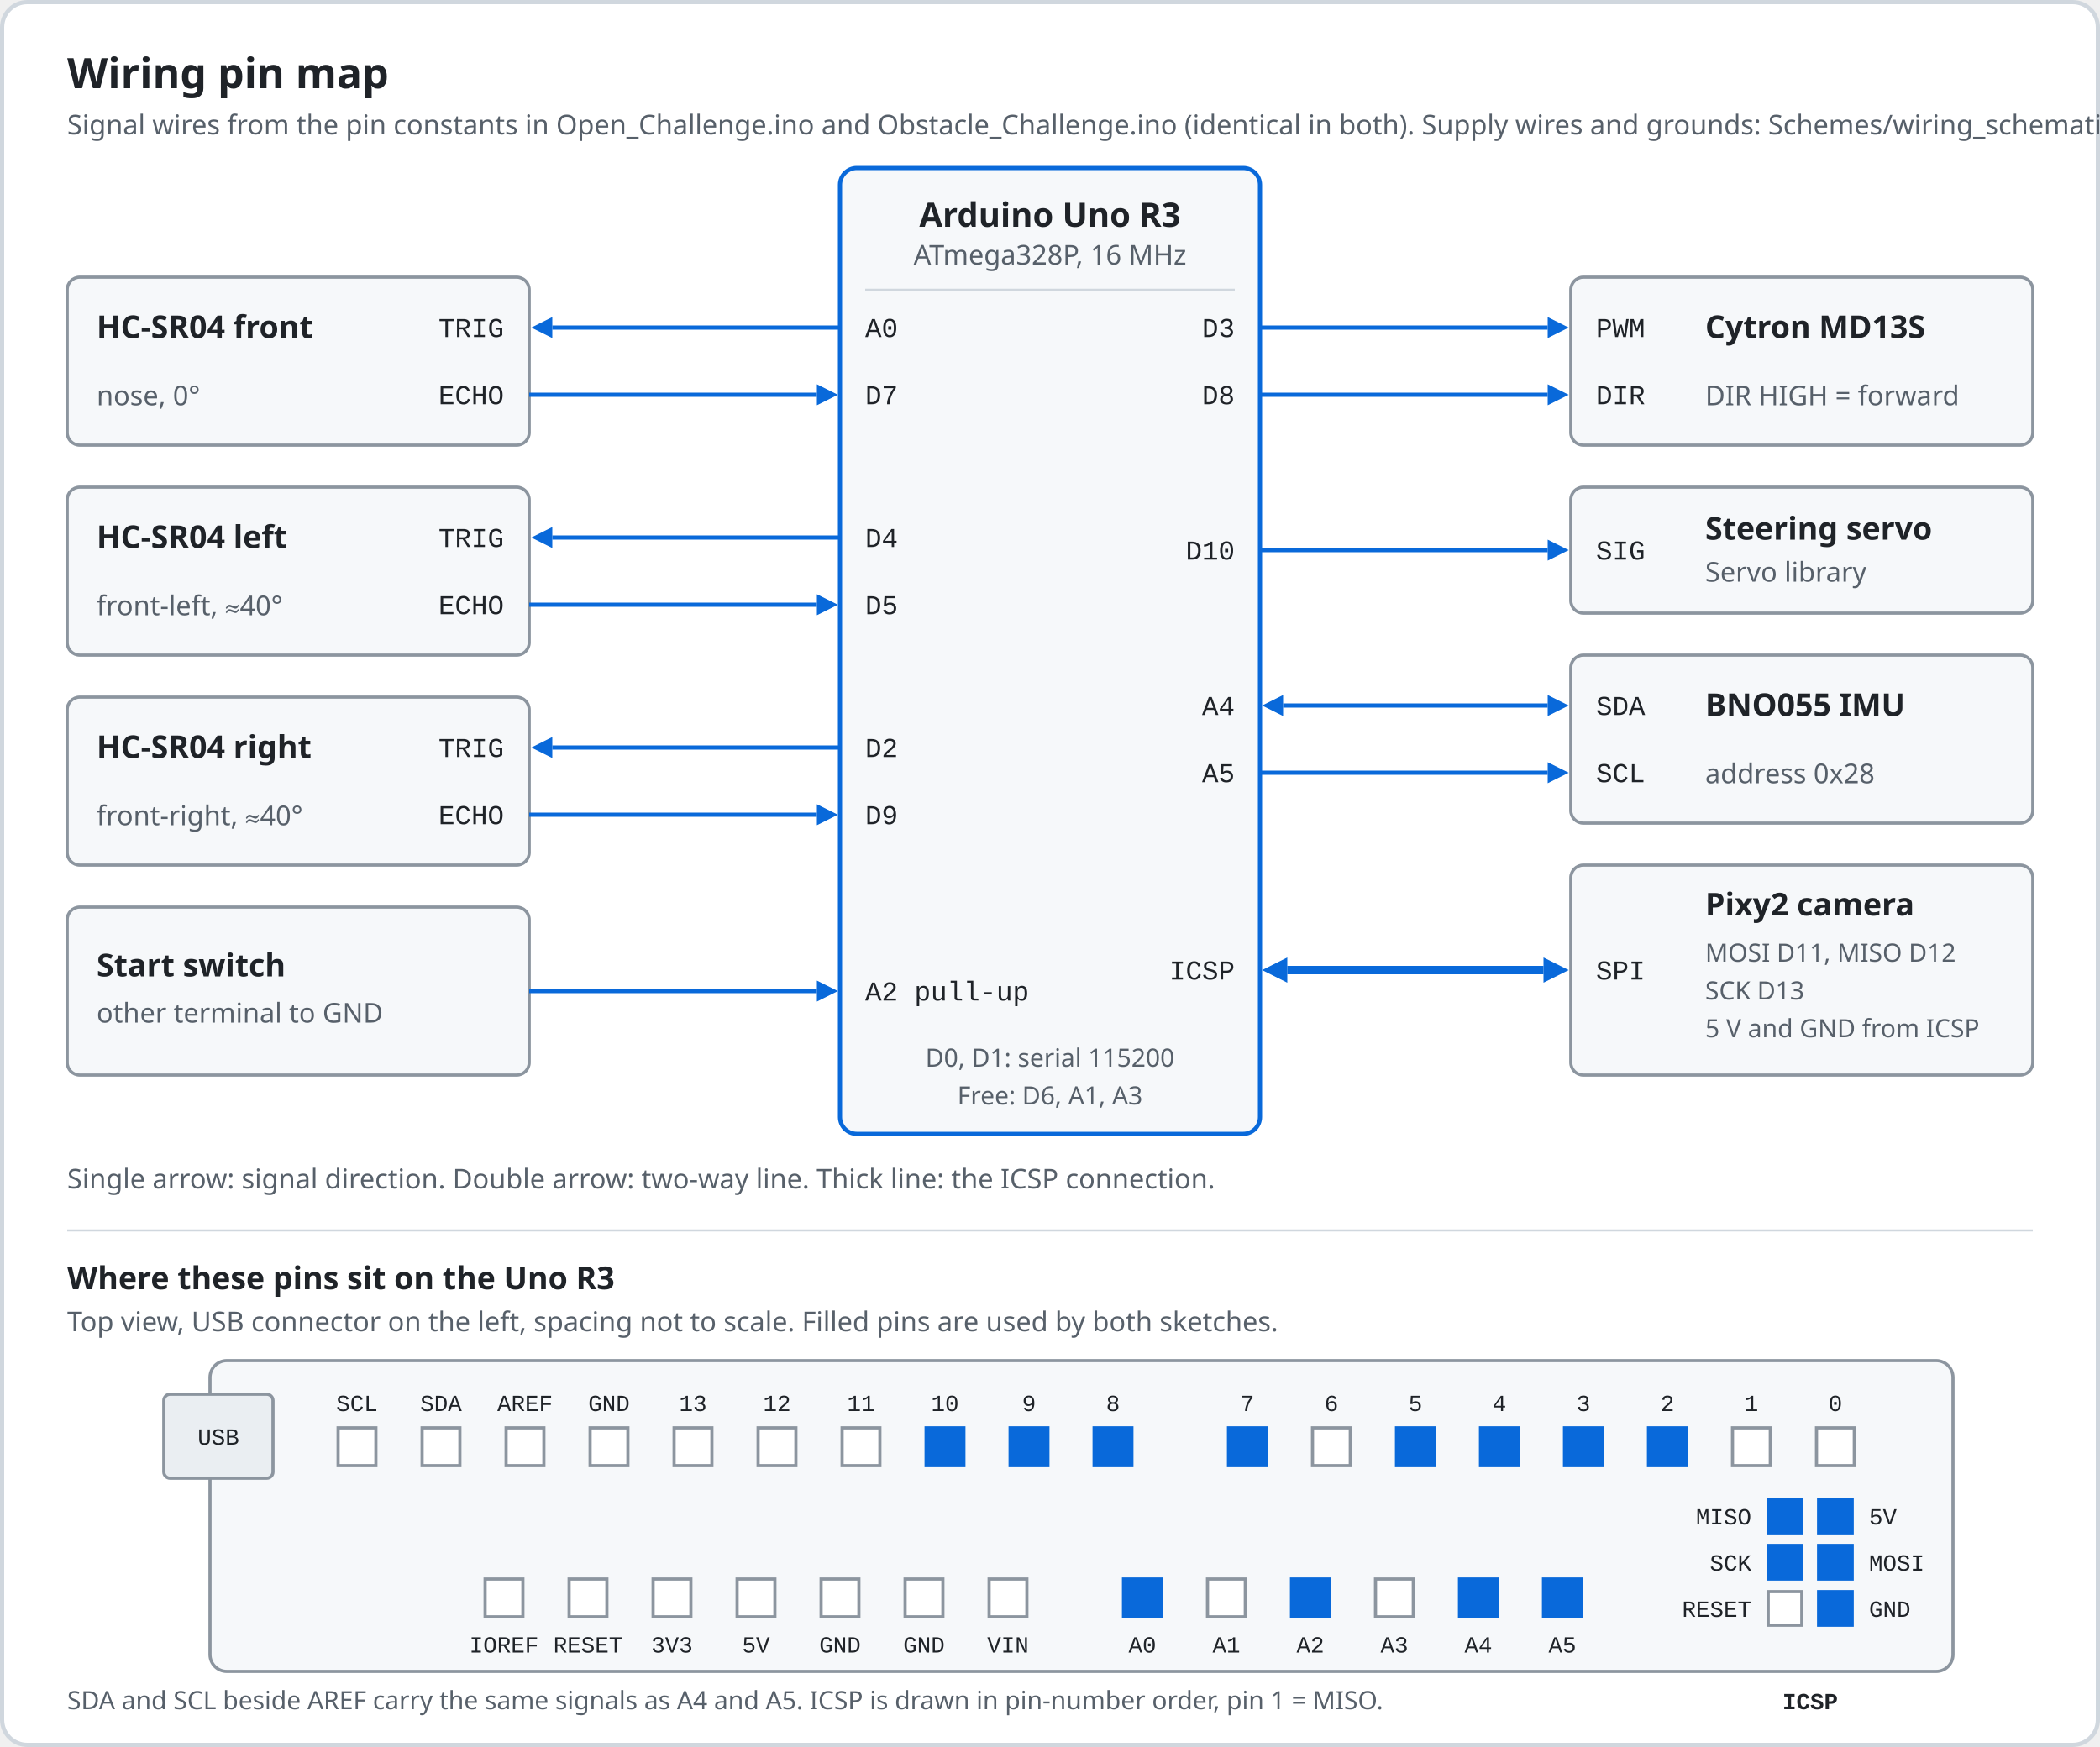
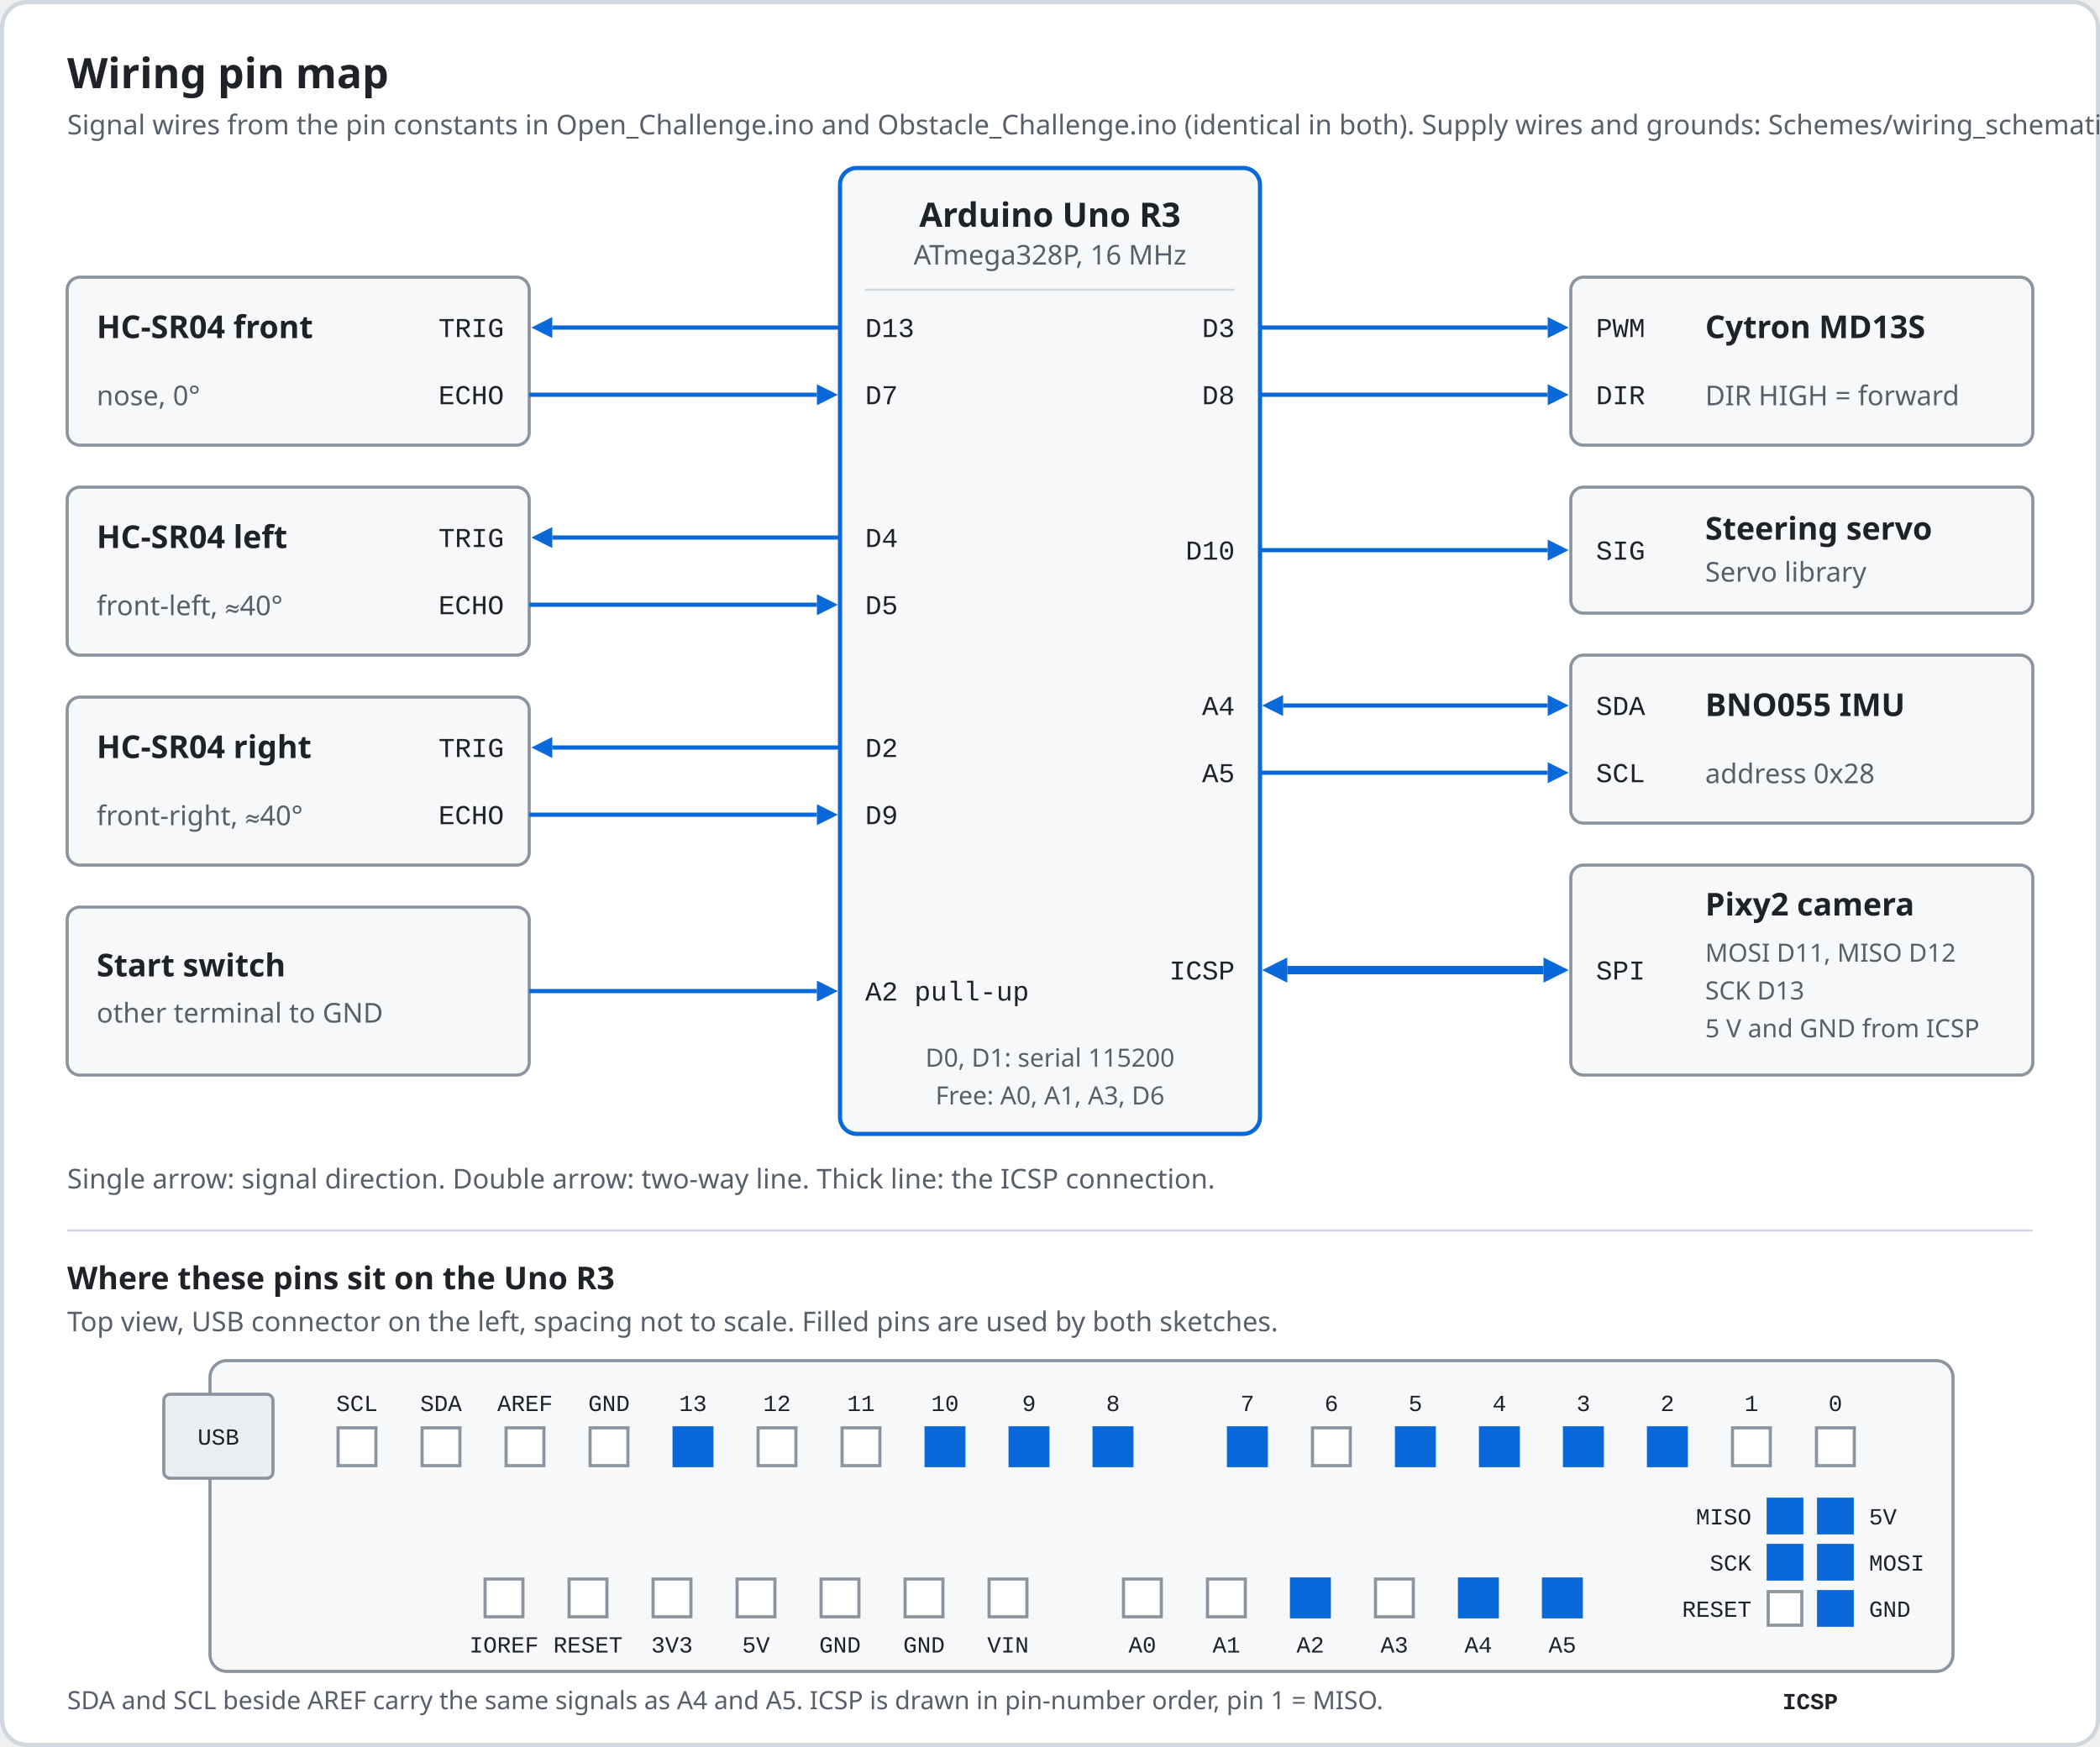
<svg xmlns="http://www.w3.org/2000/svg" width="1000" height="832" viewBox="0 0 1000 832" role="img" aria-labelledby="t d">
  <style>
    text { font-family: -apple-system, BlinkMacSystemFont, "Segoe UI", "Noto Sans", Helvetica, Arial, sans-serif; fill: #1f2328; }
    .title { font-size: 20px; font-weight: 600; }
    .h2 { font-size: 15px; font-weight: 600; }
    .name { font-size: 15px; font-weight: 600; }
    .sub { font-size: 13px; fill: #57606a; }
    .small { font-size: 12px; fill: #57606a; }
    .pin { font-family: ui-monospace, SFMono-Regular, Consolas, "Liberation Mono", Menlo, monospace; font-size: 13px; }
    .hp { font-family: ui-monospace, SFMono-Regular, Consolas, "Liberation Mono", Menlo, monospace; font-size: 11px; }
    .box { fill: #f6f8fa; stroke: #8c959f; stroke-width: 1.5; }
    .mcu { fill: #f6f8fa; stroke: #0969da; stroke-width: 2; }
    .sig { stroke: #0969da; stroke-width: 2; fill: none; }
    .cable { stroke: #0969da; stroke-width: 4; fill: none; }
    .ha { fill: #0969da; }
    .used { fill: #0969da; stroke: #0969da; stroke-width: 1.5; }
    .free { fill: #ffffff; stroke: #8c959f; stroke-width: 1.5; }
  </style>
  <rect x="1" y="1" width="998" height="830" rx="12" fill="#ffffff" stroke="#d0d7de" stroke-width="2" />
  <text class="title" x="32" y="42">Wiring pin map</text>
  <text class="sub" x="32" y="64">Signal wires from the pin constants in Open_Challenge.ino and Obstacle_Challenge.ino (identical in both). Supply wires and grounds: Schemes/wiring_schematic.png.</text>
  <rect class="box" x="32" y="132" width="220" height="80" rx="6" />
  <text class="name" x="46" y="161">HC-SR04 front</text>
  <text class="sub" x="46" y="193">nose, 0°</text>
  <text class="pin" x="240" y="160.5" text-anchor="end">TRIG</text>
  <text class="pin" x="240" y="192.5" text-anchor="end">ECHO</text>
  <rect class="box" x="32" y="232" width="220" height="80" rx="6" />
  <text class="name" x="46" y="261">HC-SR04 left</text>
  <text class="sub" x="46" y="293">front-left, ≈40°</text>
  <text class="pin" x="240" y="260.5" text-anchor="end">TRIG</text>
  <text class="pin" x="240" y="292.5" text-anchor="end">ECHO</text>
  <rect class="box" x="32" y="332" width="220" height="80" rx="6" />
  <text class="name" x="46" y="361">HC-SR04 right</text>
  <text class="sub" x="46" y="393">front-right, ≈40°</text>
  <text class="pin" x="240" y="360.5" text-anchor="end">TRIG</text>
  <text class="pin" x="240" y="392.5" text-anchor="end">ECHO</text>
  <rect class="box" x="32" y="432" width="220" height="80" rx="6" />
  <text class="name" x="46" y="465">Start switch</text>
  <text class="sub" x="46" y="487">other terminal to GND</text>
  <line class="sig" x1="263" y1="156" x2="400" y2="156" />
  <polygon class="ha" points="253,156 263,151 263,161" />
  <line class="sig" x1="252" y1="188" x2="389" y2="188" />
  <polygon class="ha" points="399,188 389,183 389,193" />
  <line class="sig" x1="263" y1="256" x2="400" y2="256" />
  <polygon class="ha" points="253,256 263,251 263,261" />
  <line class="sig" x1="252" y1="288" x2="389" y2="288" />
  <polygon class="ha" points="399,288 389,283 389,293" />
  <line class="sig" x1="263" y1="356" x2="400" y2="356" />
  <polygon class="ha" points="253,356 263,351 263,361" />
  <line class="sig" x1="252" y1="388" x2="389" y2="388" />
  <polygon class="ha" points="399,388 389,383 389,393" />
  <line class="sig" x1="252" y1="472" x2="389" y2="472" />
  <polygon class="ha" points="399,472 389,467 389,477" />
  <rect class="mcu" x="400" y="80" width="200" height="460" rx="8" />
  <text class="name" x="500" y="108" text-anchor="middle" style="font-size:16px">Arduino Uno R3</text>
  <text class="sub" x="500" y="126" text-anchor="middle">ATmega328P, 16 MHz</text>
  <line x1="412" y1="138" x2="588" y2="138" stroke="#d0d7de" stroke-width="1" />
-   <text class="pin" x="412" y="160.5">A0</text>
+   <text class="pin" x="412" y="160.5">D13</text>
  <text class="pin" x="412" y="192.5">D7</text>
  <text class="pin" x="412" y="260.5">D4</text>
  <text class="pin" x="412" y="292.5">D5</text>
  <text class="pin" x="412" y="360.5">D2</text>
  <text class="pin" x="412" y="392.5">D9</text>
  <text class="pin" x="412" y="476.5">A2 pull-up</text>
  <text class="pin" x="588" y="160.5" text-anchor="end">D3</text>
  <text class="pin" x="588" y="192.5" text-anchor="end">D8</text>
  <text class="pin" x="588" y="266.5" text-anchor="end">D10</text>
  <text class="pin" x="588" y="340.5" text-anchor="end">A4</text>
  <text class="pin" x="588" y="372.5" text-anchor="end">A5</text>
  <text class="pin" x="588" y="466.5" text-anchor="end">ICSP</text>
  <text class="small" x="500" y="508" text-anchor="middle">D0, D1: serial 115200</text>
-   <text class="small" x="500" y="526" text-anchor="middle">Free: D6, A1, A3</text>
+   <text class="small" x="500" y="526" text-anchor="middle">Free: A0, A1, A3, D6</text>
  <line class="sig" x1="600" y1="156" x2="737" y2="156" />
  <polygon class="ha" points="747,156 737,151 737,161" />
  <line class="sig" x1="600" y1="188" x2="737" y2="188" />
  <polygon class="ha" points="747,188 737,183 737,193" />
  <line class="sig" x1="600" y1="262" x2="737" y2="262" />
  <polygon class="ha" points="747,262 737,257 737,267" />
  <line class="sig" x1="611" y1="336" x2="737" y2="336" />
  <polygon class="ha" points="601,336 611,331 611,341" />
  <polygon class="ha" points="747,336 737,331 737,341" />
  <line class="sig" x1="600" y1="368" x2="737" y2="368" />
  <polygon class="ha" points="747,368 737,363 737,373" />
  <line class="cable" x1="613" y1="462" x2="735" y2="462" />
  <polygon class="ha" points="601,462 613,456 613,468" />
  <polygon class="ha" points="747,462 735,456 735,468" />
  <rect class="box" x="748" y="132" width="220" height="80" rx="6" />
  <text class="pin" x="760" y="160.5">PWM</text>
  <text class="pin" x="760" y="192.5">DIR</text>
  <text class="name" x="812" y="161">Cytron MD13S</text>
  <text class="sub" x="812" y="193">DIR HIGH = forward</text>
  <rect class="box" x="748" y="232" width="220" height="60" rx="6" />
  <text class="pin" x="760" y="266.5">SIG</text>
  <text class="name" x="812" y="257">Steering servo</text>
  <text class="sub" x="812" y="277">Servo library</text>
  <rect class="box" x="748" y="312" width="220" height="80" rx="6" />
  <text class="pin" x="760" y="340.5">SDA</text>
  <text class="pin" x="760" y="372.5">SCL</text>
  <text class="name" x="812" y="341">BNO055 IMU</text>
  <text class="sub" x="812" y="373">address 0x28</text>
  <rect class="box" x="748" y="412" width="220" height="100" rx="6" />
  <text class="pin" x="760" y="466.5">SPI</text>
  <text class="name" x="812" y="436">Pixy2 camera</text>
  <text class="small" x="812" y="458">MOSI D11, MISO D12</text>
  <text class="small" x="812" y="476">SCK D13</text>
  <text class="small" x="812" y="494">5 V and GND from ICSP</text>
  <text class="sub" x="32" y="566">Single arrow: signal direction. Double arrow: two-way line. Thick line: the ICSP connection.</text>
  <line x1="32" y1="586" x2="968" y2="586" stroke="#d0d7de" stroke-width="1" />
  <text class="h2" x="32" y="614">Where these pins sit on the Uno R3</text>
  <text class="sub" x="32" y="634">Top view, USB connector on the left, spacing not to scale. Filled pins are used by both sketches.</text>
  <rect x="100" y="648" width="830" height="148" rx="8" fill="#f6f8fa" stroke="#8c959f" stroke-width="1.5" />
  <rect x="78" y="664" width="52" height="40" rx="3" fill="#eaeef2" stroke="#8c959f" stroke-width="1.5" />
  <text class="hp" x="104" y="688" text-anchor="middle">USB</text>
  <g text-anchor="middle">
    <text class="hp" x="170" y="672">SCL</text>
    <text class="hp" x="210" y="672">SDA</text>
    <text class="hp" x="250" y="672">AREF</text>
    <text class="hp" x="290" y="672">GND</text>
    <text class="hp" x="330" y="672">13</text>
    <text class="hp" x="370" y="672">12</text>
    <text class="hp" x="410" y="672">11</text>
    <text class="hp" x="450" y="672">10</text>
    <text class="hp" x="490" y="672">9</text>
    <text class="hp" x="530" y="672">8</text>
    <text class="hp" x="594" y="672">7</text>
    <text class="hp" x="634" y="672">6</text>
    <text class="hp" x="674" y="672">5</text>
    <text class="hp" x="714" y="672">4</text>
    <text class="hp" x="754" y="672">3</text>
    <text class="hp" x="794" y="672">2</text>
    <text class="hp" x="834" y="672">1</text>
    <text class="hp" x="874" y="672">0</text>
  </g>
  <rect class="free" x="161" y="680" width="18" height="18" />
  <rect class="free" x="201" y="680" width="18" height="18" />
  <rect class="free" x="241" y="680" width="18" height="18" />
  <rect class="free" x="281" y="680" width="18" height="18" />
-   <rect class="free" x="321" y="680" width="18" height="18" />
+   <rect class="used" x="321" y="680" width="18" height="18" />
  <rect class="free" x="361" y="680" width="18" height="18" />
  <rect class="free" x="401" y="680" width="18" height="18" />
  <rect class="used" x="441" y="680" width="18" height="18" />
  <rect class="used" x="481" y="680" width="18" height="18" />
  <rect class="used" x="521" y="680" width="18" height="18" />
  <rect class="used" x="585" y="680" width="18" height="18" />
  <rect class="free" x="625" y="680" width="18" height="18" />
  <rect class="used" x="665" y="680" width="18" height="18" />
  <rect class="used" x="705" y="680" width="18" height="18" />
  <rect class="used" x="745" y="680" width="18" height="18" />
  <rect class="used" x="785" y="680" width="18" height="18" />
  <rect class="free" x="825" y="680" width="18" height="18" />
  <rect class="free" x="865" y="680" width="18" height="18" />
  <rect class="free" x="231" y="752" width="18" height="18" />
  <rect class="free" x="271" y="752" width="18" height="18" />
  <rect class="free" x="311" y="752" width="18" height="18" />
  <rect class="free" x="351" y="752" width="18" height="18" />
  <rect class="free" x="391" y="752" width="18" height="18" />
  <rect class="free" x="431" y="752" width="18" height="18" />
  <rect class="free" x="471" y="752" width="18" height="18" />
-   <rect class="used" x="535" y="752" width="18" height="18" />
+   <rect class="free" x="535" y="752" width="18" height="18" />
  <rect class="free" x="575" y="752" width="18" height="18" />
  <rect class="used" x="615" y="752" width="18" height="18" />
  <rect class="free" x="655" y="752" width="18" height="18" />
  <rect class="used" x="695" y="752" width="18" height="18" />
  <rect class="used" x="735" y="752" width="18" height="18" />
  <g text-anchor="middle">
    <text class="hp" x="240" y="787">IOREF</text>
    <text class="hp" x="280" y="787">RESET</text>
    <text class="hp" x="320" y="787">3V3</text>
    <text class="hp" x="360" y="787">5V</text>
    <text class="hp" x="400" y="787">GND</text>
    <text class="hp" x="440" y="787">GND</text>
    <text class="hp" x="480" y="787">VIN</text>
    <text class="hp" x="544" y="787">A0</text>
    <text class="hp" x="584" y="787">A1</text>
    <text class="hp" x="624" y="787">A2</text>
    <text class="hp" x="664" y="787">A3</text>
    <text class="hp" x="704" y="787">A4</text>
    <text class="hp" x="744" y="787">A5</text>
  </g>
  <rect class="used" x="842" y="714" width="16" height="16" />
  <rect class="used" x="866" y="714" width="16" height="16" />
  <rect class="used" x="842" y="736" width="16" height="16" />
  <rect class="used" x="866" y="736" width="16" height="16" />
  <rect class="free" x="842" y="758" width="16" height="16" />
  <rect class="used" x="866" y="758" width="16" height="16" />
  <text class="hp" x="834" y="726" text-anchor="end">MISO</text>
  <text class="hp" x="834" y="748" text-anchor="end">SCK</text>
  <text class="hp" x="834" y="770" text-anchor="end">RESET</text>
  <text class="hp" x="890" y="726">5V</text>
  <text class="hp" x="890" y="748">MOSI</text>
  <text class="hp" x="890" y="770">GND</text>
  <text class="hp" x="862" y="814" text-anchor="middle" style="font-weight:600">ICSP</text>
  <text class="small" x="32" y="814">SDA and SCL beside AREF carry the same signals as A4 and A5. ICSP is drawn in pin-number order, pin 1 = MISO.</text>
</svg>
